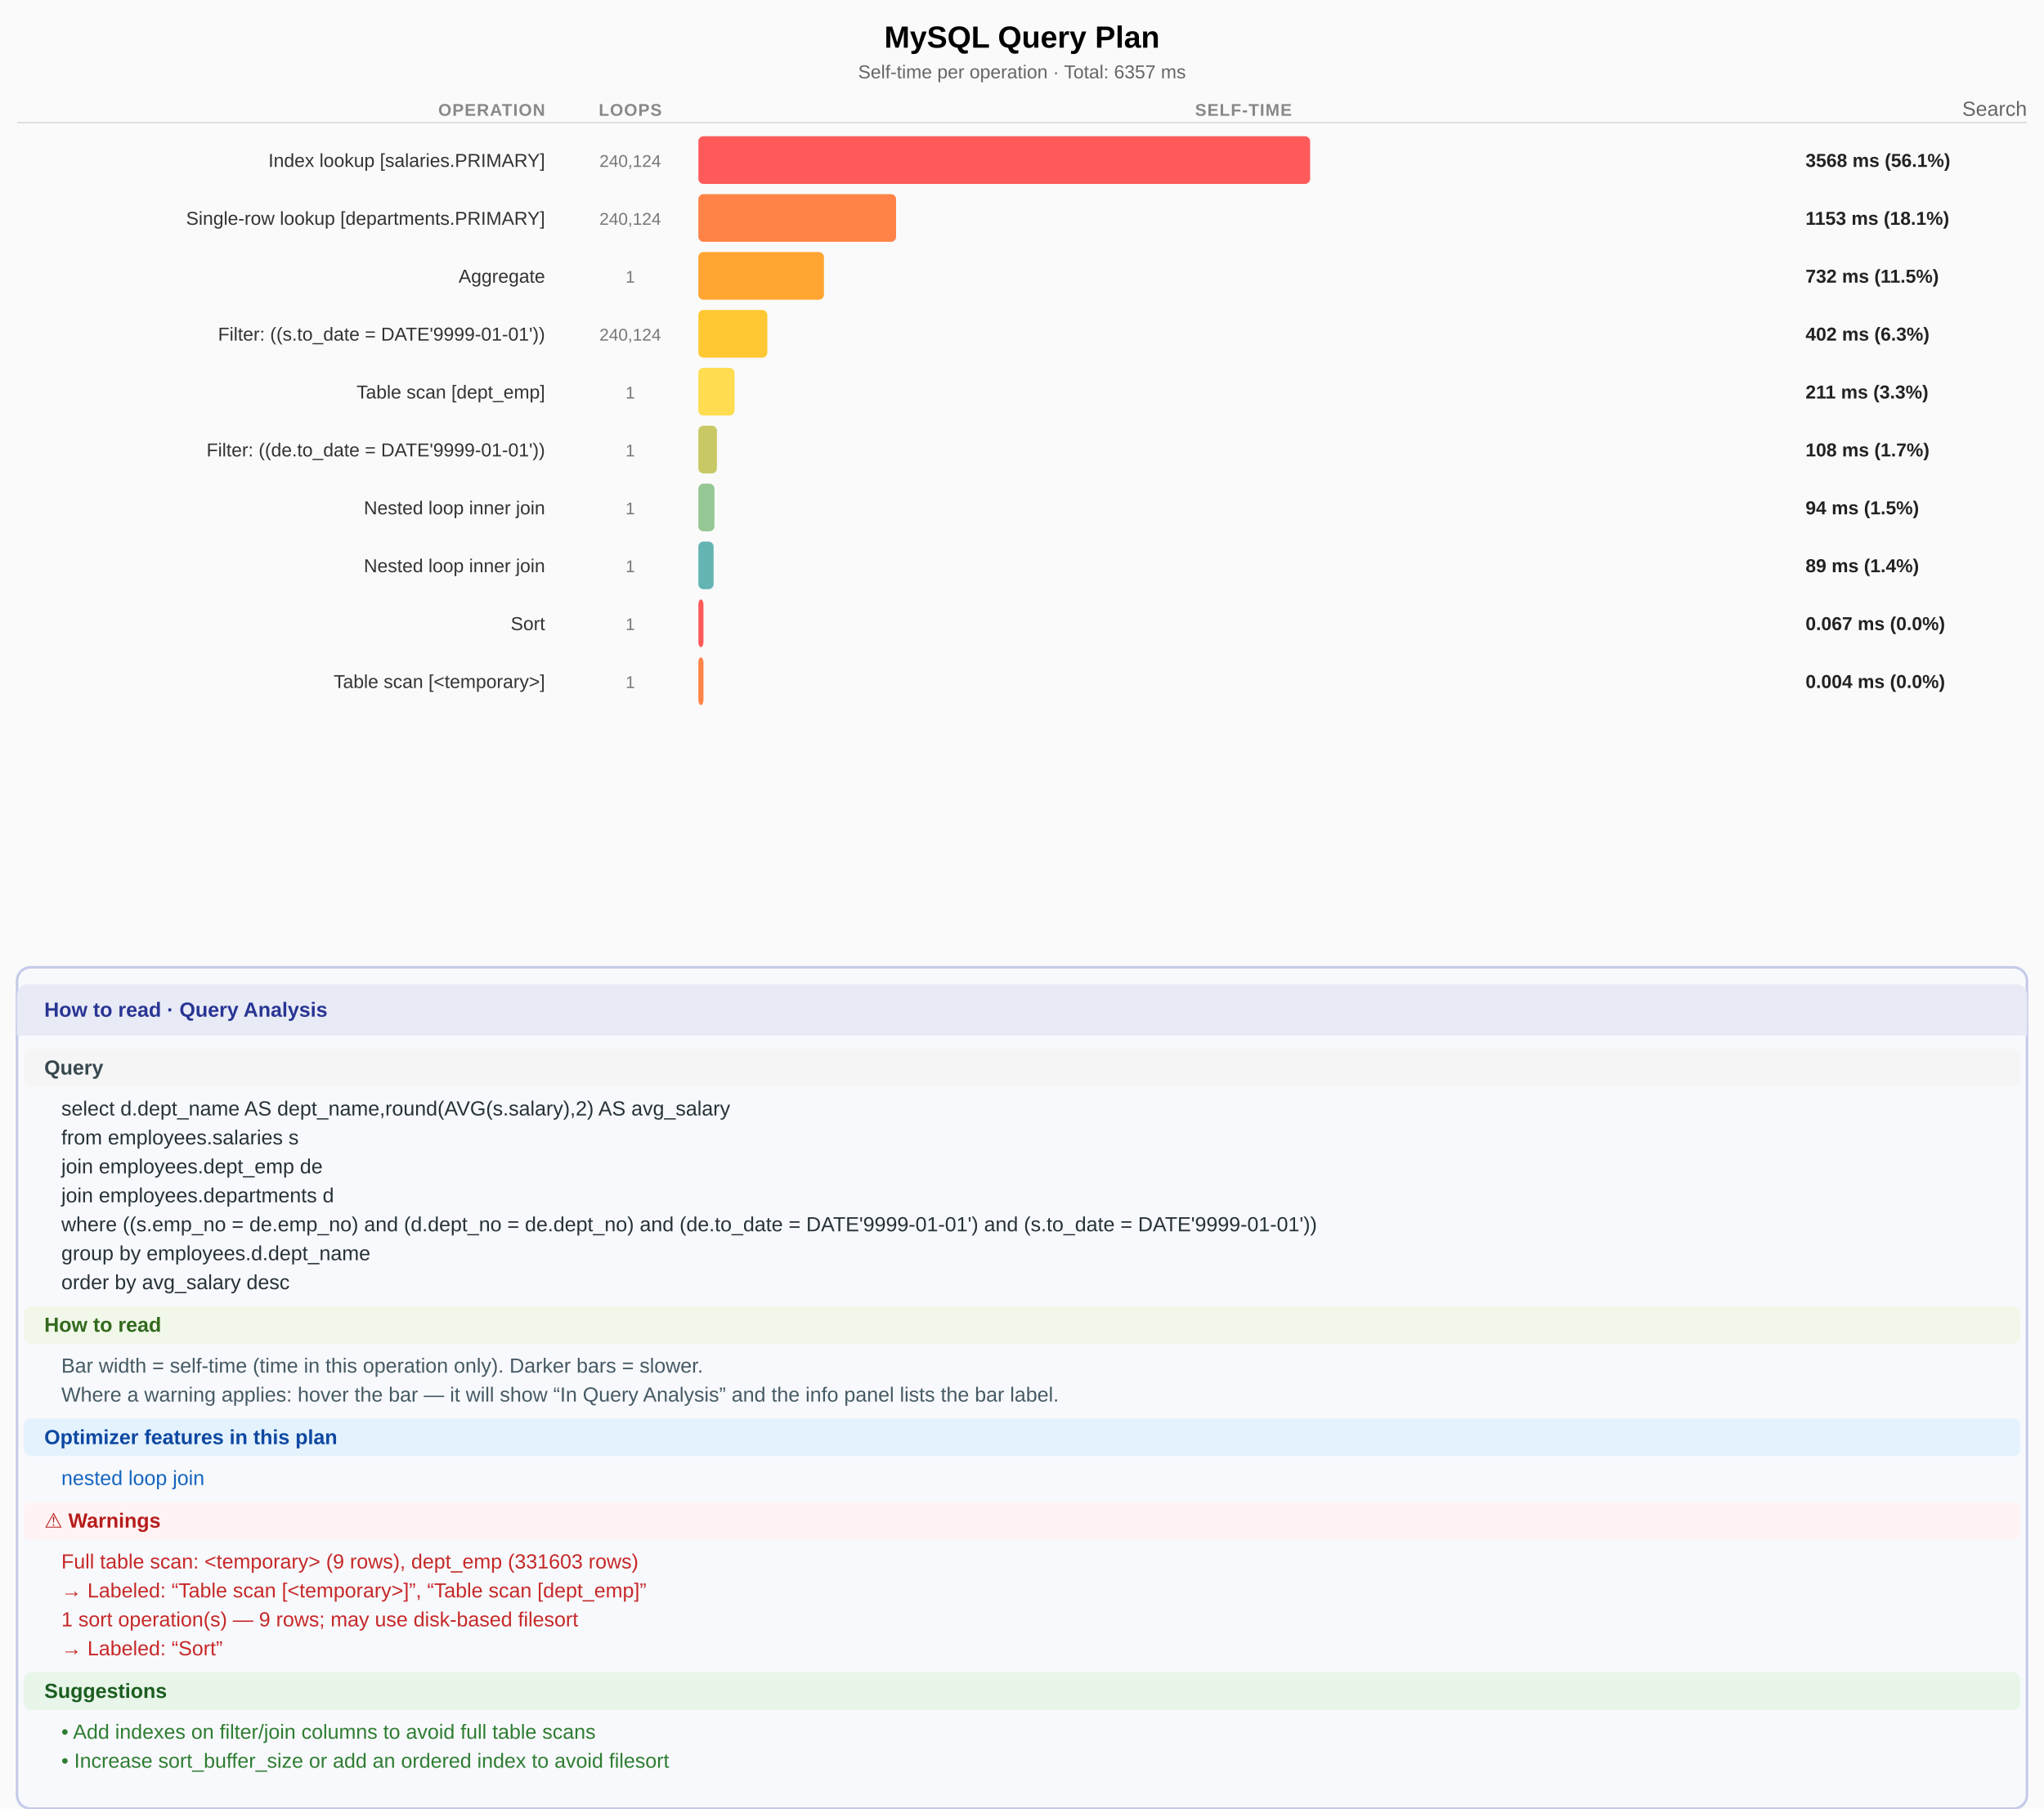
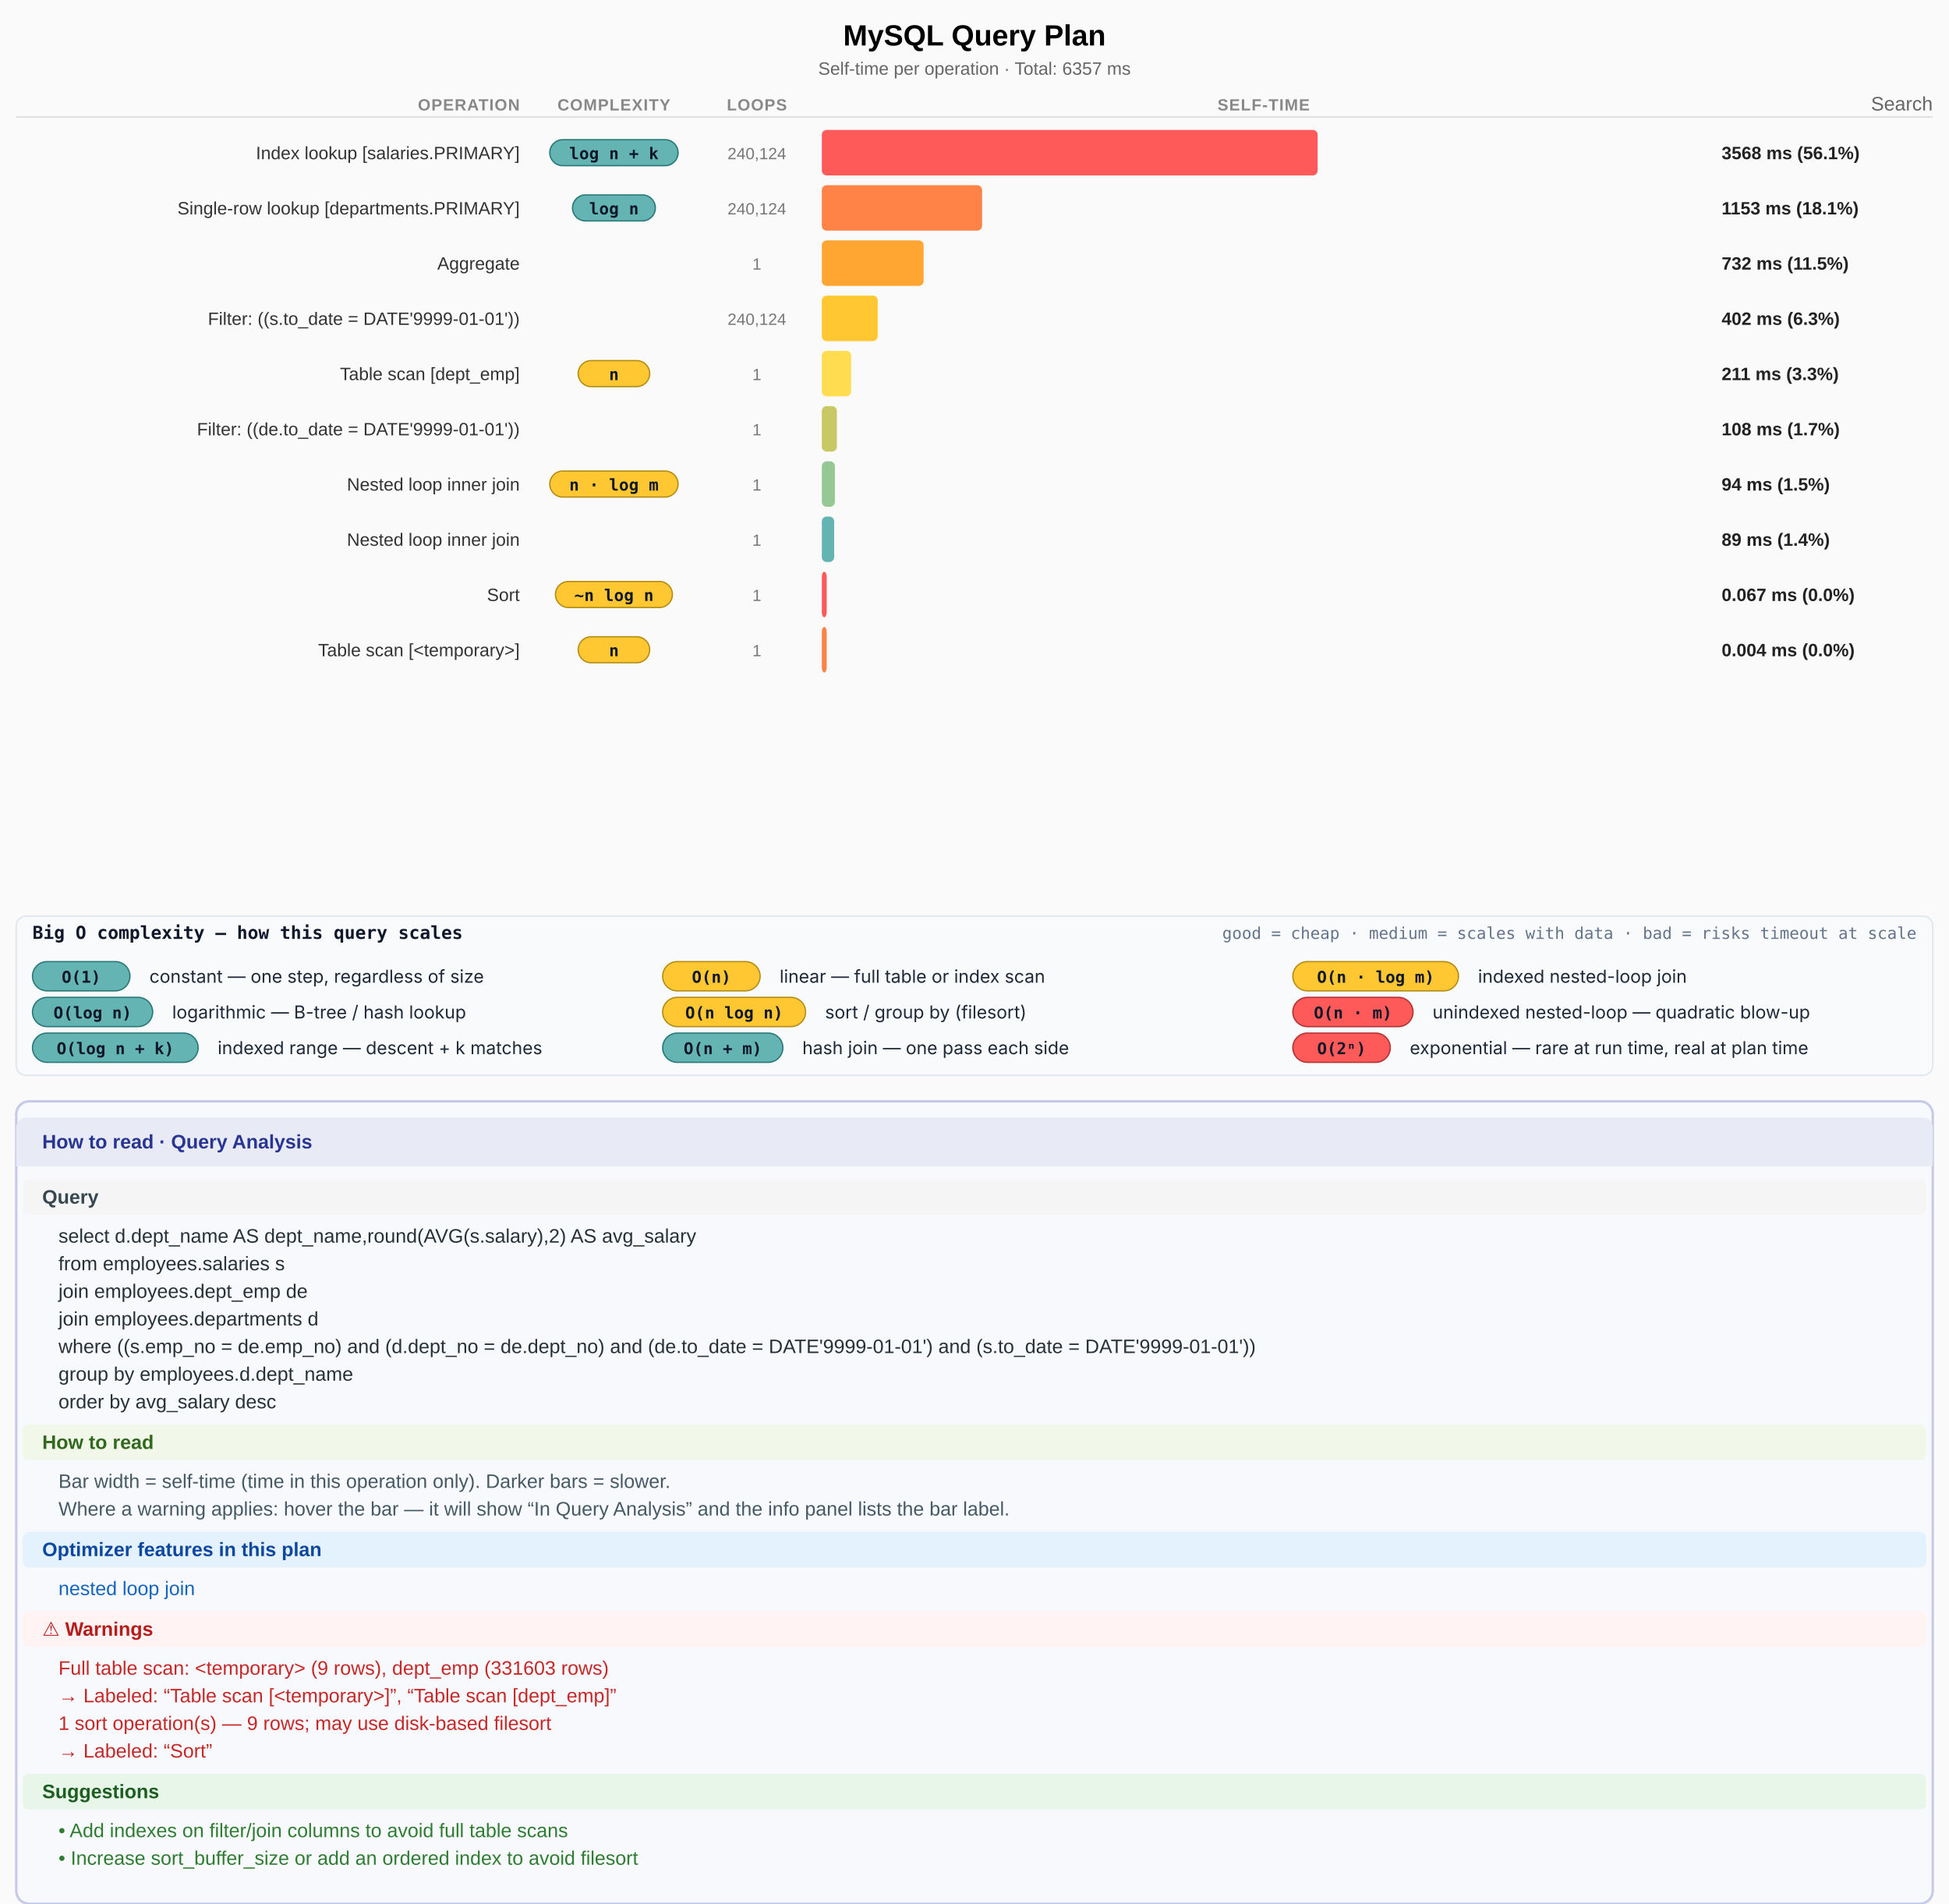
- <svg xmlns="http://www.w3.org/2000/svg" version="1.1" width="1200" height="1062" viewBox="0 0 1200 1062" style="max-width: 100%; height: auto;">
+ <svg xmlns="http://www.w3.org/2000/svg" version="1.1" width="1200" height="1172" viewBox="0 0 1200 1172" style="max-width: 100%; height: auto;">
  <style>
  text { font-family: Arial, sans-serif; font-size: 12px; }
  .title { font-size: 18px; font-weight: bold; }
  .subtitle { font-size: 11px; fill: #666; }
  .col-header { font-size: 10px; fill: #888; font-weight: bold; letter-spacing: 0.5px; }
  .label { font-size: 11px; fill: #333; }
  .loops { font-size: 10px; fill: #777; }
  .value { font-size: 11px; font-weight: bold; fill: #222; }
  .bar { transition: opacity 0.12s; }
  .bar:hover { opacity: 0.82; cursor: pointer; stroke: #444; stroke-width: 2; }
  .bar.in-query-analysis:hover { stroke: #c62828; stroke-width: 2.5; }
  .bar.pinned { stroke: #1565c0; stroke-width: 2.5; }
+   .complexity-chip-text { font-size: 10px; font-weight: 700; fill: #0f172a; letter-spacing: 0.1px; font-family: ui-monospace, SFMono-Regular, Menlo, Monaco, Consolas, monospace; }
+   .complexity-chip-rect { pointer-events: none; }
  .details-line { font-size: 12px; fill: #222; user-select: text; -webkit-user-select: text; }
  .details-line.dim { fill: #999; }
  #search { font-size: 12px; fill: #666; cursor: pointer; }
  #search:hover { fill: #111; }
</style>
  <rect width="100%" height="100%" fill="#fafafa" />
  <text x="600.0" y="28" text-anchor="middle" class="title">MySQL Query Plan</text>
  <text x="600.0" y="46" text-anchor="middle" class="subtitle">Self-time per operation  ·  Total: 6357 ms</text>
  <text x="320" y="68" text-anchor="end" class="col-header">OPERATION</text>
-   <text x="370.0" y="68" text-anchor="middle" class="col-header">LOOPS</text>
-   <text x="730.0" y="68" text-anchor="middle" class="col-header">SELF-TIME</text>
+   <text x="378.0" y="68" text-anchor="middle" class="col-header">COMPLEXITY</text>
+   <text x="466.0" y="68" text-anchor="middle" class="col-header">LOOPS</text>
+   <text x="778.0" y="68" text-anchor="middle" class="col-header">SELF-TIME</text>
  <text id="search" x="1190" y="68" text-anchor="end">Search</text>
  <line x1="10" y1="72" x2="1190" y2="72" stroke="#e0e0e0" stroke-width="1" />
-   <line x1="10" y1="928" x2="1190" y2="928" stroke="#e0e0e0" stroke-width="1" />
-   <rect x="10" y="932" width="1180" height="130" fill="#f5f5f5" rx="4" />
-   <text id="details-l0" x="20" y="940" text-anchor="start" class="details-line">Hover a bar for details; click to pin  ·  Ctrl+F to search</text>
-   <text id="details-l1" x="20" y="954" text-anchor="start" class="details-line" />
-   <text id="details-l2" x="20" y="968" text-anchor="start" class="details-line" />
-   <text id="details-l3" x="20" y="982" text-anchor="start" class="details-line" />
-   <text id="details-l4" x="20" y="996" text-anchor="start" class="details-line" />
-   <text id="details-l5" x="20" y="1010" text-anchor="start" class="details-line" />
-   <text id="details-l6" x="20" y="1024" text-anchor="start" class="details-line" />
-   <text id="details-l7" x="20" y="1038" text-anchor="start" class="details-line" />
+   <line x1="10" y1="1038" x2="1190" y2="1038" stroke="#e0e0e0" stroke-width="1" />
+   <rect x="10" y="1042" width="1180" height="130" fill="#f5f5f5" rx="4" />
+   <text id="details-l0" x="20" y="1050" text-anchor="start" class="details-line">Hover a bar for details; click to pin  ·  Ctrl+F to search</text>
+   <text id="details-l1" x="20" y="1064" text-anchor="start" class="details-line" />
+   <text id="details-l2" x="20" y="1078" text-anchor="start" class="details-line" />
+   <text id="details-l3" x="20" y="1092" text-anchor="start" class="details-line" />
+   <text id="details-l4" x="20" y="1106" text-anchor="start" class="details-line" />
+   <text id="details-l5" x="20" y="1120" text-anchor="start" class="details-line" />
+   <text id="details-l6" x="20" y="1134" text-anchor="start" class="details-line" />
+   <text id="details-l7" x="20" y="1148" text-anchor="start" class="details-line" />
  <text x="320" y="98.0" text-anchor="end" class="label">Index lookup [salaries.PRIMARY]</text>
-   <text x="370.0" y="98.0" text-anchor="middle" class="loops">240,124</text>
-   <rect class="bar" x="410" y="80" width="359.154" height="28" fill="rgb(255,90,90)" rx="3" ry="3" data-info="Index lookup on s using PRIMARY (emp_no=de.emp_no)  ·  Self: 3568 ms (56.1%)  ·  Rows: 11  ·  Loops: 240,124  ·  Table: salaries  ·  Index: PRIMARY  ·  Access: index  ·  Est.rows: 1  ⚠ Optimizer underestimate (10.5×)" data-label="Index lookup [salaries.PRIMARY]" data-teach-index="7" />
+   <g>
+     <rect class="complexity-chip-rect" x="338.5" y="86.0" width="79.0" height="16" rx="8" ry="8" fill="rgb(100,180,180)" stroke="rgb(40,120,120)" stroke-width="0.8" />
+     <text x="378.0" y="98.0" text-anchor="middle" class="complexity-chip-text">log n + k</text>
+   </g>
+   <text x="466.0" y="98.0" text-anchor="middle" class="loops">240,124</text>
+   <rect class="bar" x="506" y="80" width="305.281" height="28" fill="rgb(255,90,90)" rx="3" ry="3" data-info="Index lookup on s using PRIMARY (emp_no=de.emp_no)  ·  Self: 3568 ms (56.1%)  ·  Rows: 11  ·  Loops: 240,124  ·  Table: salaries  ·  Index: PRIMARY  ·  Access: index  ·  Complexity: O(log n + k)  ·  Index lookup (ref): one B+tree descent then a sequential walk over k matching index entries. k = matching rows for the i…  ·  Est.rows: 1  ⚠ Optimizer underestimate (10.5×)" data-label="Index lookup [salaries.PRIMARY]" data-teach-index="7" />
  <text x="1060" y="98.0" class="value">3568 ms (56.1%)</text>
  <text x="320" y="132.0" text-anchor="end" class="label">Single-row lookup [departments.PRIMARY]</text>
-   <text x="370.0" y="132.0" text-anchor="middle" class="loops">240,124</text>
-   <rect class="bar" x="410" y="114" width="116.078" height="28" fill="rgb(255,130,70)" rx="3" ry="3" data-info="Single-row index lookup on d using PRIMARY (dept_no=de.dept_no)  ·  Self: 1153 ms (18.1%)  ·  Rows: 1  ·  Loops: 240,124  ·  Table: departments  ·  Index: PRIMARY  ·  Access: index  ·  Est.rows: 1" data-label="Single-row lookup [departments.PRIMARY]" data-teach-index="8" />
+   <g>
+     <rect class="complexity-chip-rect" x="352.5" y="120.0" width="51.0" height="16" rx="8" ry="8" fill="rgb(100,180,180)" stroke="rgb(40,120,120)" stroke-width="0.8" />
+     <text x="378.0" y="132.0" text-anchor="middle" class="complexity-chip-text">log n</text>
+   </g>
+   <text x="466.0" y="132.0" text-anchor="middle" class="loops">240,124</text>
+   <rect class="bar" x="506" y="114" width="98.666" height="28" fill="rgb(255,130,70)" rx="3" ry="3" data-info="Single-row index lookup on d using PRIMARY (dept_no=de.dept_no)  ·  Self: 1153 ms (18.1%)  ·  Rows: 1  ·  Loops: 240,124  ·  Table: departments  ·  Index: PRIMARY  ·  Access: index  ·  Complexity: O(log n)  ·  Unique-key lookup (eq_ref): one B+tree descent into the inner table per outer row — as fast as MySQL can get.  ·  Est.rows: 1" data-label="Single-row lookup [departments.PRIMARY]" data-teach-index="8" />
  <text x="1060" y="132.0" class="value">1153 ms (18.1%)</text>
  <text x="320" y="166.0" text-anchor="end" class="label">Aggregate</text>
-   <text x="370.0" y="166.0" text-anchor="middle" class="loops">1</text>
-   <rect class="bar" x="410" y="148" width="73.724" height="28" fill="rgb(255,165,50)" rx="3" ry="3" data-info="Aggregate using temporary table  ·  Self: 732 ms (11.5%)  ·  Total: 6357 ms  ·  Rows: 9  ·  Loops: 1  ·  Access: temp_table_aggregate" data-label="Aggregate" data-teach-index="2" />
+   <text x="466.0" y="166.0" text-anchor="middle" class="loops">1</text>
+   <rect class="bar" x="506" y="148" width="62.665" height="28" fill="rgb(255,165,50)" rx="3" ry="3" data-info="Aggregate using temporary table  ·  Self: 732 ms (11.5%)  ·  Total: 6357 ms  ·  Rows: 9  ·  Loops: 1  ·  Access: temp_table_aggregate" data-label="Aggregate" data-teach-index="2" />
  <text x="1060" y="166.0" class="value">732 ms (11.5%)</text>
  <text x="320" y="200.0" text-anchor="end" class="label">Filter: ((s.to_date = DATE'9999-01-01'))</text>
-   <text x="370.0" y="200.0" text-anchor="middle" class="loops">240,124</text>
-   <rect class="bar" x="410" y="182" width="40.498" height="28" fill="rgb(255,200,50)" rx="3" ry="3" data-info="Filter: (s.to_date = 9999-01-01)  ·  Self: 402 ms (6.3%)  ·  Total: 3970 ms  ·  Rows: 1  ·  Loops: 240,124  ·  Access: filter  ·  Est.rows: 0  ⚠ Optimizer underestimate (10.0×)  ·  Cond: (s.to_date = DATE'9999-01-01')" data-label="Filter: ((s.to_date = DATE'9999-01-01'))" data-teach-index="6" />
+   <text x="466.0" y="200.0" text-anchor="middle" class="loops">240,124</text>
+   <rect class="bar" x="506" y="182" width="34.423" height="28" fill="rgb(255,200,50)" rx="3" ry="3" data-info="Filter: (s.to_date = 9999-01-01)  ·  Self: 402 ms (6.3%)  ·  Total: 3970 ms  ·  Rows: 1  ·  Loops: 240,124  ·  Access: filter  ·  Est.rows: 0  ⚠ Optimizer underestimate (10.0×)  ·  Cond: (s.to_date = DATE'9999-01-01')" data-label="Filter: ((s.to_date = DATE'9999-01-01'))" data-teach-index="6" />
  <text x="1060" y="200.0" class="value">402 ms (6.3%)</text>
  <text x="320" y="234.0" text-anchor="end" class="label">Table scan [dept_emp]</text>
-   <text x="370.0" y="234.0" text-anchor="middle" class="loops">1</text>
-   <rect class="bar in-query-analysis" x="410" y="216" width="21.24" height="28" fill="rgb(255,220,80)" rx="3" ry="3" data-info="Table scan on de  ·  Self: 211 ms (3.3%)  ·  Rows: 331603  ·  Loops: 1  ·  Table: dept_emp  ·  Access: table  ·  Est.rows: 331143" data-label="Table scan [dept_emp]" data-analysis-msg="Full table scan: &lt;temporary&gt; (9 rows), dept_emp (331603 rows)" data-teach-index="5" />
+   <g>
+     <rect class="complexity-chip-rect" x="356.0" y="222.0" width="44.0" height="16" rx="8" ry="8" fill="rgb(255,200,50)" stroke="rgb(180,140,20)" stroke-width="0.8" />
+     <text x="378.0" y="234.0" text-anchor="middle" class="complexity-chip-text">n</text>
+   </g>
+   <text x="466.0" y="234.0" text-anchor="middle" class="loops">1</text>
+   <rect class="bar in-query-analysis" x="506" y="216" width="18.054" height="28" fill="rgb(255,220,80)" rx="3" ry="3" data-info="Table scan on de  ·  Self: 211 ms (3.3%)  ·  Rows: 331603  ·  Loops: 1  ·  Table: dept_emp  ·  Access: table  ·  Complexity: O(n)  ·  Full table scan: the storage engine returns every row; cost scales with the table size.  ·  Est.rows: 331143" data-label="Table scan [dept_emp]" data-analysis-msg="Full table scan: &lt;temporary&gt; (9 rows), dept_emp (331603 rows)" data-teach-index="5" />
  <text x="1060" y="234.0" class="value">211 ms (3.3%)</text>
  <text x="320" y="268.0" text-anchor="end" class="label">Filter: ((de.to_date = DATE'9999-01-01'))</text>
-   <text x="370.0" y="268.0" text-anchor="middle" class="loops">1</text>
-   <rect class="bar" x="410" y="250" width="10.891" height="28" fill="rgb(200,200,100)" rx="3" ry="3" data-info="Filter: (de.to_date = 9999-01-01)  ·  Self: 108 ms (1.7%)  ·  Total: 319 ms  ·  Rows: 240124  ·  Loops: 1  ·  Access: filter  ·  Est.rows: 33114  ⚠ Optimizer underestimate (7.3×)  ·  Cond: (de.to_date = DATE'9999-01-01')" data-label="Filter: ((de.to_date = DATE'9999-01-01'))" data-teach-index="4" />
+   <text x="466.0" y="268.0" text-anchor="middle" class="loops">1</text>
+   <rect class="bar" x="506" y="250" width="9.257" height="28" fill="rgb(200,200,100)" rx="3" ry="3" data-info="Filter: (de.to_date = 9999-01-01)  ·  Self: 108 ms (1.7%)  ·  Total: 319 ms  ·  Rows: 240124  ·  Loops: 1  ·  Access: filter  ·  Est.rows: 33114  ⚠ Optimizer underestimate (7.3×)  ·  Cond: (de.to_date = DATE'9999-01-01')" data-label="Filter: ((de.to_date = DATE'9999-01-01'))" data-teach-index="4" />
  <text x="1060" y="268.0" class="value">108 ms (1.7%)</text>
  <text x="320" y="302.0" text-anchor="end" class="label">Nested loop inner join</text>
-   <text x="370.0" y="302.0" text-anchor="middle" class="loops">1</text>
-   <rect class="bar" x="410" y="284" width="9.464" height="28" fill="rgb(150,200,150)" rx="3" ry="3" data-info="Nested loop inner join  ·  Self: 94 ms (1.5%)  ·  Total: 5625 ms  ·  Rows: 240124  ·  Loops: 1  ·  Access: join  ·  Est.rows: 3311  ⚠ Optimizer underestimate (72.5×)" data-label="Nested loop inner join" data-teach-index="3" />
+   <g>
+     <rect class="complexity-chip-rect" x="338.5" y="290.0" width="79.0" height="16" rx="8" ry="8" fill="rgb(255,200,50)" stroke="rgb(180,140,20)" stroke-width="0.8" />
+     <text x="378.0" y="302.0" text-anchor="middle" class="complexity-chip-text">n · log m</text>
+   </g>
+   <text x="466.0" y="302.0" text-anchor="middle" class="loops">1</text>
+   <rect class="bar" x="506" y="284" width="8.044" height="28" fill="rgb(150,200,150)" rx="3" ry="3" data-info="Nested loop inner join  ·  Self: 94 ms (1.5%)  ·  Total: 5625 ms  ·  Rows: 240124  ·  Loops: 1  ·  Access: join  ·  Complexity: O(n · log m)  ·  Indexed nested loop: each outer row probes the inner table via an index descent.  ·  Est.rows: 3311  ⚠ Optimizer underestimate (72.5×)" data-label="Nested loop inner join" data-teach-index="3" />
  <text x="1060" y="302.0" class="value">94 ms (1.5%)</text>
  <text x="320" y="336.0" text-anchor="end" class="label">Nested loop inner join</text>
-   <text x="370.0" y="336.0" text-anchor="middle" class="loops">1</text>
-   <rect class="bar" x="410" y="318" width="8.946" height="28" fill="rgb(100,180,180)" rx="3" ry="3" data-info="Nested loop inner join  ·  Self: 89 ms (1.4%)  ·  Total: 4378 ms  ·  Rows: 240124  ·  Loops: 1  ·  Access: join  ·  Est.rows: 3311  ⚠ Optimizer underestimate (72.5×)" data-label="Nested loop inner join" data-teach-index="3" />
+   <text x="466.0" y="336.0" text-anchor="middle" class="loops">1</text>
+   <rect class="bar" x="506" y="318" width="7.604" height="28" fill="rgb(100,180,180)" rx="3" ry="3" data-info="Nested loop inner join  ·  Self: 89 ms (1.4%)  ·  Total: 4378 ms  ·  Rows: 240124  ·  Loops: 1  ·  Access: join  ·  Est.rows: 3311  ⚠ Optimizer underestimate (72.5×)" data-label="Nested loop inner join" data-teach-index="3" />
  <text x="1060" y="336.0" class="value">89 ms (1.4%)</text>
  <text x="320" y="370.0" text-anchor="end" class="label">Sort</text>
-   <text x="370.0" y="370.0" text-anchor="middle" class="loops">1</text>
-   <rect class="bar in-query-analysis" x="410" y="352" width="3" height="28" fill="rgb(255,90,90)" rx="3" ry="3" data-info="Sort: avg_salary DESC  ·  Self: 0.067 ms (0.0%)  ·  Total: 6357 ms  ·  Rows: 9  ·  Loops: 1  ·  Access: sort" data-label="Sort" data-analysis-msg="1 sort operation(s) — 9 rows; may use disk-based filesort" data-teach-index="0" />
+   <g>
+     <rect class="complexity-chip-rect" x="342.0" y="358.0" width="72.0" height="16" rx="8" ry="8" fill="rgb(255,200,50)" stroke="rgb(180,140,20)" stroke-width="0.8" />
+     <text x="378.0" y="370.0" text-anchor="middle" class="complexity-chip-text">~n log n</text>
+   </g>
+   <text x="466.0" y="370.0" text-anchor="middle" class="loops">1</text>
+   <rect class="bar in-query-analysis" x="506" y="352" width="3" height="28" fill="rgb(255,90,90)" rx="3" ry="3" data-info="Sort: avg_salary DESC  ·  Self: 0.067 ms (0.0%)  ·  Total: 6357 ms  ·  Rows: 9  ·  Loops: 1  ·  Access: sort  ·  Complexity: O(n log n) (worst case)  ·  Filesort: MySQL sorts the output in the server layer. Priority-queue filesort (LIMIT) is not detected today — we report …" data-label="Sort" data-analysis-msg="1 sort operation(s) — 9 rows; may use disk-based filesort" data-teach-index="0" />
  <text x="1060" y="370.0" class="value">0.067 ms (0.0%)</text>
  <text x="320" y="404.0" text-anchor="end" class="label">Table scan [&lt;temporary&gt;]</text>
-   <text x="370.0" y="404.0" text-anchor="middle" class="loops">1</text>
-   <rect class="bar in-query-analysis" x="410" y="386" width="3" height="28" fill="rgb(255,130,70)" rx="3" ry="3" data-info="Table scan on &lt;temporary&gt;  ·  Self: 0.004 ms (0.0%)  ·  Total: 6357 ms  ·  Rows: 9  ·  Loops: 1  ·  Table: &lt;temporary&gt;  ·  Access: table" data-label="Table scan [&lt;temporary&gt;]" data-analysis-msg="Full table scan: &lt;temporary&gt; (9 rows), dept_emp (331603 rows)" data-teach-index="1" />
+   <g>
+     <rect class="complexity-chip-rect" x="356.0" y="392.0" width="44.0" height="16" rx="8" ry="8" fill="rgb(255,200,50)" stroke="rgb(180,140,20)" stroke-width="0.8" />
+     <text x="378.0" y="404.0" text-anchor="middle" class="complexity-chip-text">n</text>
+   </g>
+   <text x="466.0" y="404.0" text-anchor="middle" class="loops">1</text>
+   <rect class="bar in-query-analysis" x="506" y="386" width="3" height="28" fill="rgb(255,130,70)" rx="3" ry="3" data-info="Table scan on &lt;temporary&gt;  ·  Self: 0.004 ms (0.0%)  ·  Total: 6357 ms  ·  Rows: 9  ·  Loops: 1  ·  Table: &lt;temporary&gt;  ·  Access: table  ·  Complexity: O(n)  ·  Full table scan: the storage engine returns every row; cost scales with the table size." data-label="Table scan [&lt;temporary&gt;]" data-analysis-msg="Full table scan: &lt;temporary&gt; (9 rows), dept_emp (331603 rows)" data-teach-index="1" />
  <text x="1060" y="404.0" class="value">0.004 ms (0.0%)</text>
-   <rect x="10" y="568" width="1180" height="494" fill="#f8f9fc" stroke="#c5cae9" stroke-width="1.5" rx="8" />
-   <rect x="10" y="578" width="1180" height="30" fill="#e8eaf6" rx="6" />
-   <rect x="10" y="584" width="1180" height="24" fill="#e8eaf6" />
-   <text x="26" y="597" font-family="Arial,sans-serif" font-size="13" font-weight="bold" fill="#283593">How to read · Query Analysis</text>
-   <rect x="14" y="616" width="1172" height="22" fill="#f5f5f5" rx="4" />
-   <text x="26" y="631" font-family="Arial,sans-serif" font-size="11" font-weight="bold" fill="#37474f">Query</text>
-   <text x="36" y="655" font-family="Courier New,Courier,monospace" font-size="11" fill="#263238">select d.dept_name AS dept_name,round(AVG(s.salary),2) AS avg_salary</text>
-   <text x="36" y="672" font-family="Courier New,Courier,monospace" font-size="11" fill="#263238">from employees.salaries s</text>
-   <text x="36" y="689" font-family="Courier New,Courier,monospace" font-size="11" fill="#263238">  join employees.dept_emp de</text>
-   <text x="36" y="706" font-family="Courier New,Courier,monospace" font-size="11" fill="#263238">  join employees.departments d</text>
-   <text x="36" y="723" font-family="Courier New,Courier,monospace" font-size="11" fill="#263238">where ((s.emp_no = de.emp_no) and (d.dept_no = de.dept_no) and (de.to_date = DATE'9999-01-01') and (s.to_date = DATE'9999-01-01'))</text>
-   <text x="36" y="740" font-family="Courier New,Courier,monospace" font-size="11" fill="#263238">group by employees.d.dept_name</text>
-   <text x="36" y="757" font-family="Courier New,Courier,monospace" font-size="11" fill="#263238">order by avg_salary desc</text>
-   <rect x="14" y="767" width="1172" height="22" fill="#f1f8e9" rx="4" />
-   <text x="26" y="782" font-family="Arial,sans-serif" font-size="11" font-weight="bold" fill="#33691e">How to read</text>
-   <text x="36" y="806" font-family="Arial,sans-serif" font-size="11" fill="#455a64">Bar width = self-time (time in this operation only). Darker bars = slower.</text>
-   <text x="36" y="823" font-family="Arial,sans-serif" font-size="11" fill="#455a64">Where a warning applies: hover the bar — it will show “In Query Analysis” and the info panel lists the bar label.</text>
-   <rect x="14" y="833" width="1172" height="22" fill="#e3f2fd" rx="4" />
-   <text x="26" y="848" font-family="Arial,sans-serif" font-size="11" font-weight="bold" fill="#0d47a1">Optimizer features in this plan</text>
-   <text x="36" y="872" font-family="Arial,sans-serif" font-size="11" fill="#1565c0">nested loop join</text>
-   <rect x="14" y="882" width="1172" height="22" fill="#fff3f3" rx="4" />
-   <text x="26" y="897" font-family="Arial,sans-serif" font-size="11" font-weight="bold" fill="#b71c1c">⚠  Warnings</text>
-   <text x="36" y="921" font-family="Arial,sans-serif" font-size="11" fill="#c62828">Full table scan: &lt;temporary&gt; (9 rows), dept_emp (331603 rows)</text>
-   <text x="36" y="938" font-family="Arial,sans-serif" font-size="11" fill="#c62828">→ Labeled: “Table scan [&lt;temporary&gt;]”, “Table scan [dept_emp]”</text>
-   <text x="36" y="955" font-family="Arial,sans-serif" font-size="11" fill="#c62828">1 sort operation(s) — 9 rows; may use disk-based filesort</text>
-   <text x="36" y="972" font-family="Arial,sans-serif" font-size="11" fill="#c62828">→ Labeled: “Sort”</text>
-   <rect x="14" y="982" width="1172" height="22" fill="#e8f5e9" rx="4" />
-   <text x="26" y="997" font-family="Arial,sans-serif" font-size="11" font-weight="bold" fill="#1b5e20">Suggestions</text>
-   <text x="36" y="1021" font-family="Arial,sans-serif" font-size="11" fill="#2e7d32">•  Add indexes on filter/join columns to avoid full table scans</text>
-   <text x="36" y="1038" font-family="Arial,sans-serif" font-size="11" fill="#2e7d32">•  Increase sort_buffer_size or add an ordered index to avoid filesort</text>
+   <g class="complexity-legend" aria-label="Big O complexity legend">
+     <rect x="10" y="564" width="1180" height="98" rx="6" ry="6" fill="#f8fafc" stroke="#e2e8f0" stroke-width="1" />
+     <text x="20" y="578" style="font: 600 11px ui-monospace, SFMono-Regular, Menlo, monospace; fill:#0f172a;">Big O complexity — how this query scales</text>
+     <text x="1180" y="578" text-anchor="end" style="font: 10px ui-monospace, Menlo, monospace; fill:#64748b;">good = cheap  ·  medium = scales with data  ·  bad = risks timeout at scale</text>
+     <rect x="20" y="592" width="60" height="18" rx="9" ry="9" fill="rgb(100,180,180)" stroke="rgb(40,120,120)" stroke-width="0.8" />
+     <text x="50.0" y="605" text-anchor="middle" style="font: 700 10px ui-monospace, Menlo, monospace; fill:#0f172a;">O(1)</text>
+     <text x="92" y="605" style="font: 11px ui-sans-serif, -apple-system, BlinkMacSystemFont, 'Segoe UI', sans-serif; fill:#1f2937;">constant — one step, regardless of size</text>
+     <rect x="20" y="614" width="74" height="18" rx="9" ry="9" fill="rgb(100,180,180)" stroke="rgb(40,120,120)" stroke-width="0.8" />
+     <text x="57.0" y="627" text-anchor="middle" style="font: 700 10px ui-monospace, Menlo, monospace; fill:#0f172a;">O(log n)</text>
+     <text x="106" y="627" style="font: 11px ui-sans-serif, -apple-system, BlinkMacSystemFont, 'Segoe UI', sans-serif; fill:#1f2937;">logarithmic — B-tree / hash lookup</text>
+     <rect x="20" y="636" width="102" height="18" rx="9" ry="9" fill="rgb(100,180,180)" stroke="rgb(40,120,120)" stroke-width="0.8" />
+     <text x="71.0" y="649" text-anchor="middle" style="font: 700 10px ui-monospace, Menlo, monospace; fill:#0f172a;">O(log n + k)</text>
+     <text x="134" y="649" style="font: 11px ui-sans-serif, -apple-system, BlinkMacSystemFont, 'Segoe UI', sans-serif; fill:#1f2937;">indexed range — descent + k matches</text>
+     <rect x="408" y="592" width="60" height="18" rx="9" ry="9" fill="rgb(255,200,50)" stroke="rgb(180,140,20)" stroke-width="0.8" />
+     <text x="438.0" y="605" text-anchor="middle" style="font: 700 10px ui-monospace, Menlo, monospace; fill:#0f172a;">O(n)</text>
+     <text x="480" y="605" style="font: 11px ui-sans-serif, -apple-system, BlinkMacSystemFont, 'Segoe UI', sans-serif; fill:#1f2937;">linear — full table or index scan</text>
+     <rect x="408" y="614" width="88" height="18" rx="9" ry="9" fill="rgb(255,200,50)" stroke="rgb(180,140,20)" stroke-width="0.8" />
+     <text x="452.0" y="627" text-anchor="middle" style="font: 700 10px ui-monospace, Menlo, monospace; fill:#0f172a;">O(n log n)</text>
+     <text x="508" y="627" style="font: 11px ui-sans-serif, -apple-system, BlinkMacSystemFont, 'Segoe UI', sans-serif; fill:#1f2937;">sort / group by (filesort)</text>
+     <rect x="408" y="636" width="74" height="18" rx="9" ry="9" fill="rgb(100,180,180)" stroke="rgb(40,120,120)" stroke-width="0.8" />
+     <text x="445.0" y="649" text-anchor="middle" style="font: 700 10px ui-monospace, Menlo, monospace; fill:#0f172a;">O(n + m)</text>
+     <text x="494" y="649" style="font: 11px ui-sans-serif, -apple-system, BlinkMacSystemFont, 'Segoe UI', sans-serif; fill:#1f2937;">hash join — one pass each side</text>
+     <rect x="796" y="592" width="102" height="18" rx="9" ry="9" fill="rgb(255,200,50)" stroke="rgb(180,140,20)" stroke-width="0.8" />
+     <text x="847.0" y="605" text-anchor="middle" style="font: 700 10px ui-monospace, Menlo, monospace; fill:#0f172a;">O(n · log m)</text>
+     <text x="910" y="605" style="font: 11px ui-sans-serif, -apple-system, BlinkMacSystemFont, 'Segoe UI', sans-serif; fill:#1f2937;">indexed nested-loop join</text>
+     <rect x="796" y="614" width="74" height="18" rx="9" ry="9" fill="rgb(255,90,90)" stroke="rgb(180,50,50)" stroke-width="0.8" />
+     <text x="833.0" y="627" text-anchor="middle" style="font: 700 10px ui-monospace, Menlo, monospace; fill:#0f172a;">O(n · m)</text>
+     <text x="882" y="627" style="font: 11px ui-sans-serif, -apple-system, BlinkMacSystemFont, 'Segoe UI', sans-serif; fill:#1f2937;">unindexed nested-loop — quadratic blow-up</text>
+     <rect x="796" y="636" width="60" height="18" rx="9" ry="9" fill="rgb(255,90,90)" stroke="rgb(180,50,50)" stroke-width="0.8" />
+     <text x="826.0" y="649" text-anchor="middle" style="font: 700 10px ui-monospace, Menlo, monospace; fill:#0f172a;">O(2ⁿ)</text>
+     <text x="868" y="649" style="font: 11px ui-sans-serif, -apple-system, BlinkMacSystemFont, 'Segoe UI', sans-serif; fill:#1f2937;">exponential — rare at run time, real at plan time</text>
+   </g>
+   <rect x="10" y="678" width="1180" height="494" fill="#f8f9fc" stroke="#c5cae9" stroke-width="1.5" rx="8" />
+   <rect x="10" y="688" width="1180" height="30" fill="#e8eaf6" rx="6" />
+   <rect x="10" y="694" width="1180" height="24" fill="#e8eaf6" />
+   <text x="26" y="707" font-family="Arial,sans-serif" font-size="13" font-weight="bold" fill="#283593">How to read · Query Analysis</text>
+   <rect x="14" y="726" width="1172" height="22" fill="#f5f5f5" rx="4" />
+   <text x="26" y="741" font-family="Arial,sans-serif" font-size="11" font-weight="bold" fill="#37474f">Query</text>
+   <text x="36" y="765" font-family="Courier New,Courier,monospace" font-size="11" fill="#263238">select d.dept_name AS dept_name,round(AVG(s.salary),2) AS avg_salary</text>
+   <text x="36" y="782" font-family="Courier New,Courier,monospace" font-size="11" fill="#263238">from employees.salaries s</text>
+   <text x="36" y="799" font-family="Courier New,Courier,monospace" font-size="11" fill="#263238">  join employees.dept_emp de</text>
+   <text x="36" y="816" font-family="Courier New,Courier,monospace" font-size="11" fill="#263238">  join employees.departments d</text>
+   <text x="36" y="833" font-family="Courier New,Courier,monospace" font-size="11" fill="#263238">where ((s.emp_no = de.emp_no) and (d.dept_no = de.dept_no) and (de.to_date = DATE'9999-01-01') and (s.to_date = DATE'9999-01-01'))</text>
+   <text x="36" y="850" font-family="Courier New,Courier,monospace" font-size="11" fill="#263238">group by employees.d.dept_name</text>
+   <text x="36" y="867" font-family="Courier New,Courier,monospace" font-size="11" fill="#263238">order by avg_salary desc</text>
+   <rect x="14" y="877" width="1172" height="22" fill="#f1f8e9" rx="4" />
+   <text x="26" y="892" font-family="Arial,sans-serif" font-size="11" font-weight="bold" fill="#33691e">How to read</text>
+   <text x="36" y="916" font-family="Arial,sans-serif" font-size="11" fill="#455a64">Bar width = self-time (time in this operation only). Darker bars = slower.</text>
+   <text x="36" y="933" font-family="Arial,sans-serif" font-size="11" fill="#455a64">Where a warning applies: hover the bar — it will show “In Query Analysis” and the info panel lists the bar label.</text>
+   <rect x="14" y="943" width="1172" height="22" fill="#e3f2fd" rx="4" />
+   <text x="26" y="958" font-family="Arial,sans-serif" font-size="11" font-weight="bold" fill="#0d47a1">Optimizer features in this plan</text>
+   <text x="36" y="982" font-family="Arial,sans-serif" font-size="11" fill="#1565c0">nested loop join</text>
+   <rect x="14" y="992" width="1172" height="22" fill="#fff3f3" rx="4" />
+   <text x="26" y="1007" font-family="Arial,sans-serif" font-size="11" font-weight="bold" fill="#b71c1c">⚠  Warnings</text>
+   <text x="36" y="1031" font-family="Arial,sans-serif" font-size="11" fill="#c62828">Full table scan: &lt;temporary&gt; (9 rows), dept_emp (331603 rows)</text>
+   <text x="36" y="1048" font-family="Arial,sans-serif" font-size="11" fill="#c62828">→ Labeled: “Table scan [&lt;temporary&gt;]”, “Table scan [dept_emp]”</text>
+   <text x="36" y="1065" font-family="Arial,sans-serif" font-size="11" fill="#c62828">1 sort operation(s) — 9 rows; may use disk-based filesort</text>
+   <text x="36" y="1082" font-family="Arial,sans-serif" font-size="11" fill="#c62828">→ Labeled: “Sort”</text>
+   <rect x="14" y="1092" width="1172" height="22" fill="#e8f5e9" rx="4" />
+   <text x="26" y="1107" font-family="Arial,sans-serif" font-size="11" font-weight="bold" fill="#1b5e20">Suggestions</text>
+   <text x="36" y="1131" font-family="Arial,sans-serif" font-size="11" fill="#2e7d32">•  Add indexes on filter/join columns to avoid full table scans</text>
+   <text x="36" y="1148" font-family="Arial,sans-serif" font-size="11" fill="#2e7d32">•  Increase sort_buffer_size or add an ordered index to avoid filesort</text>
</svg>
